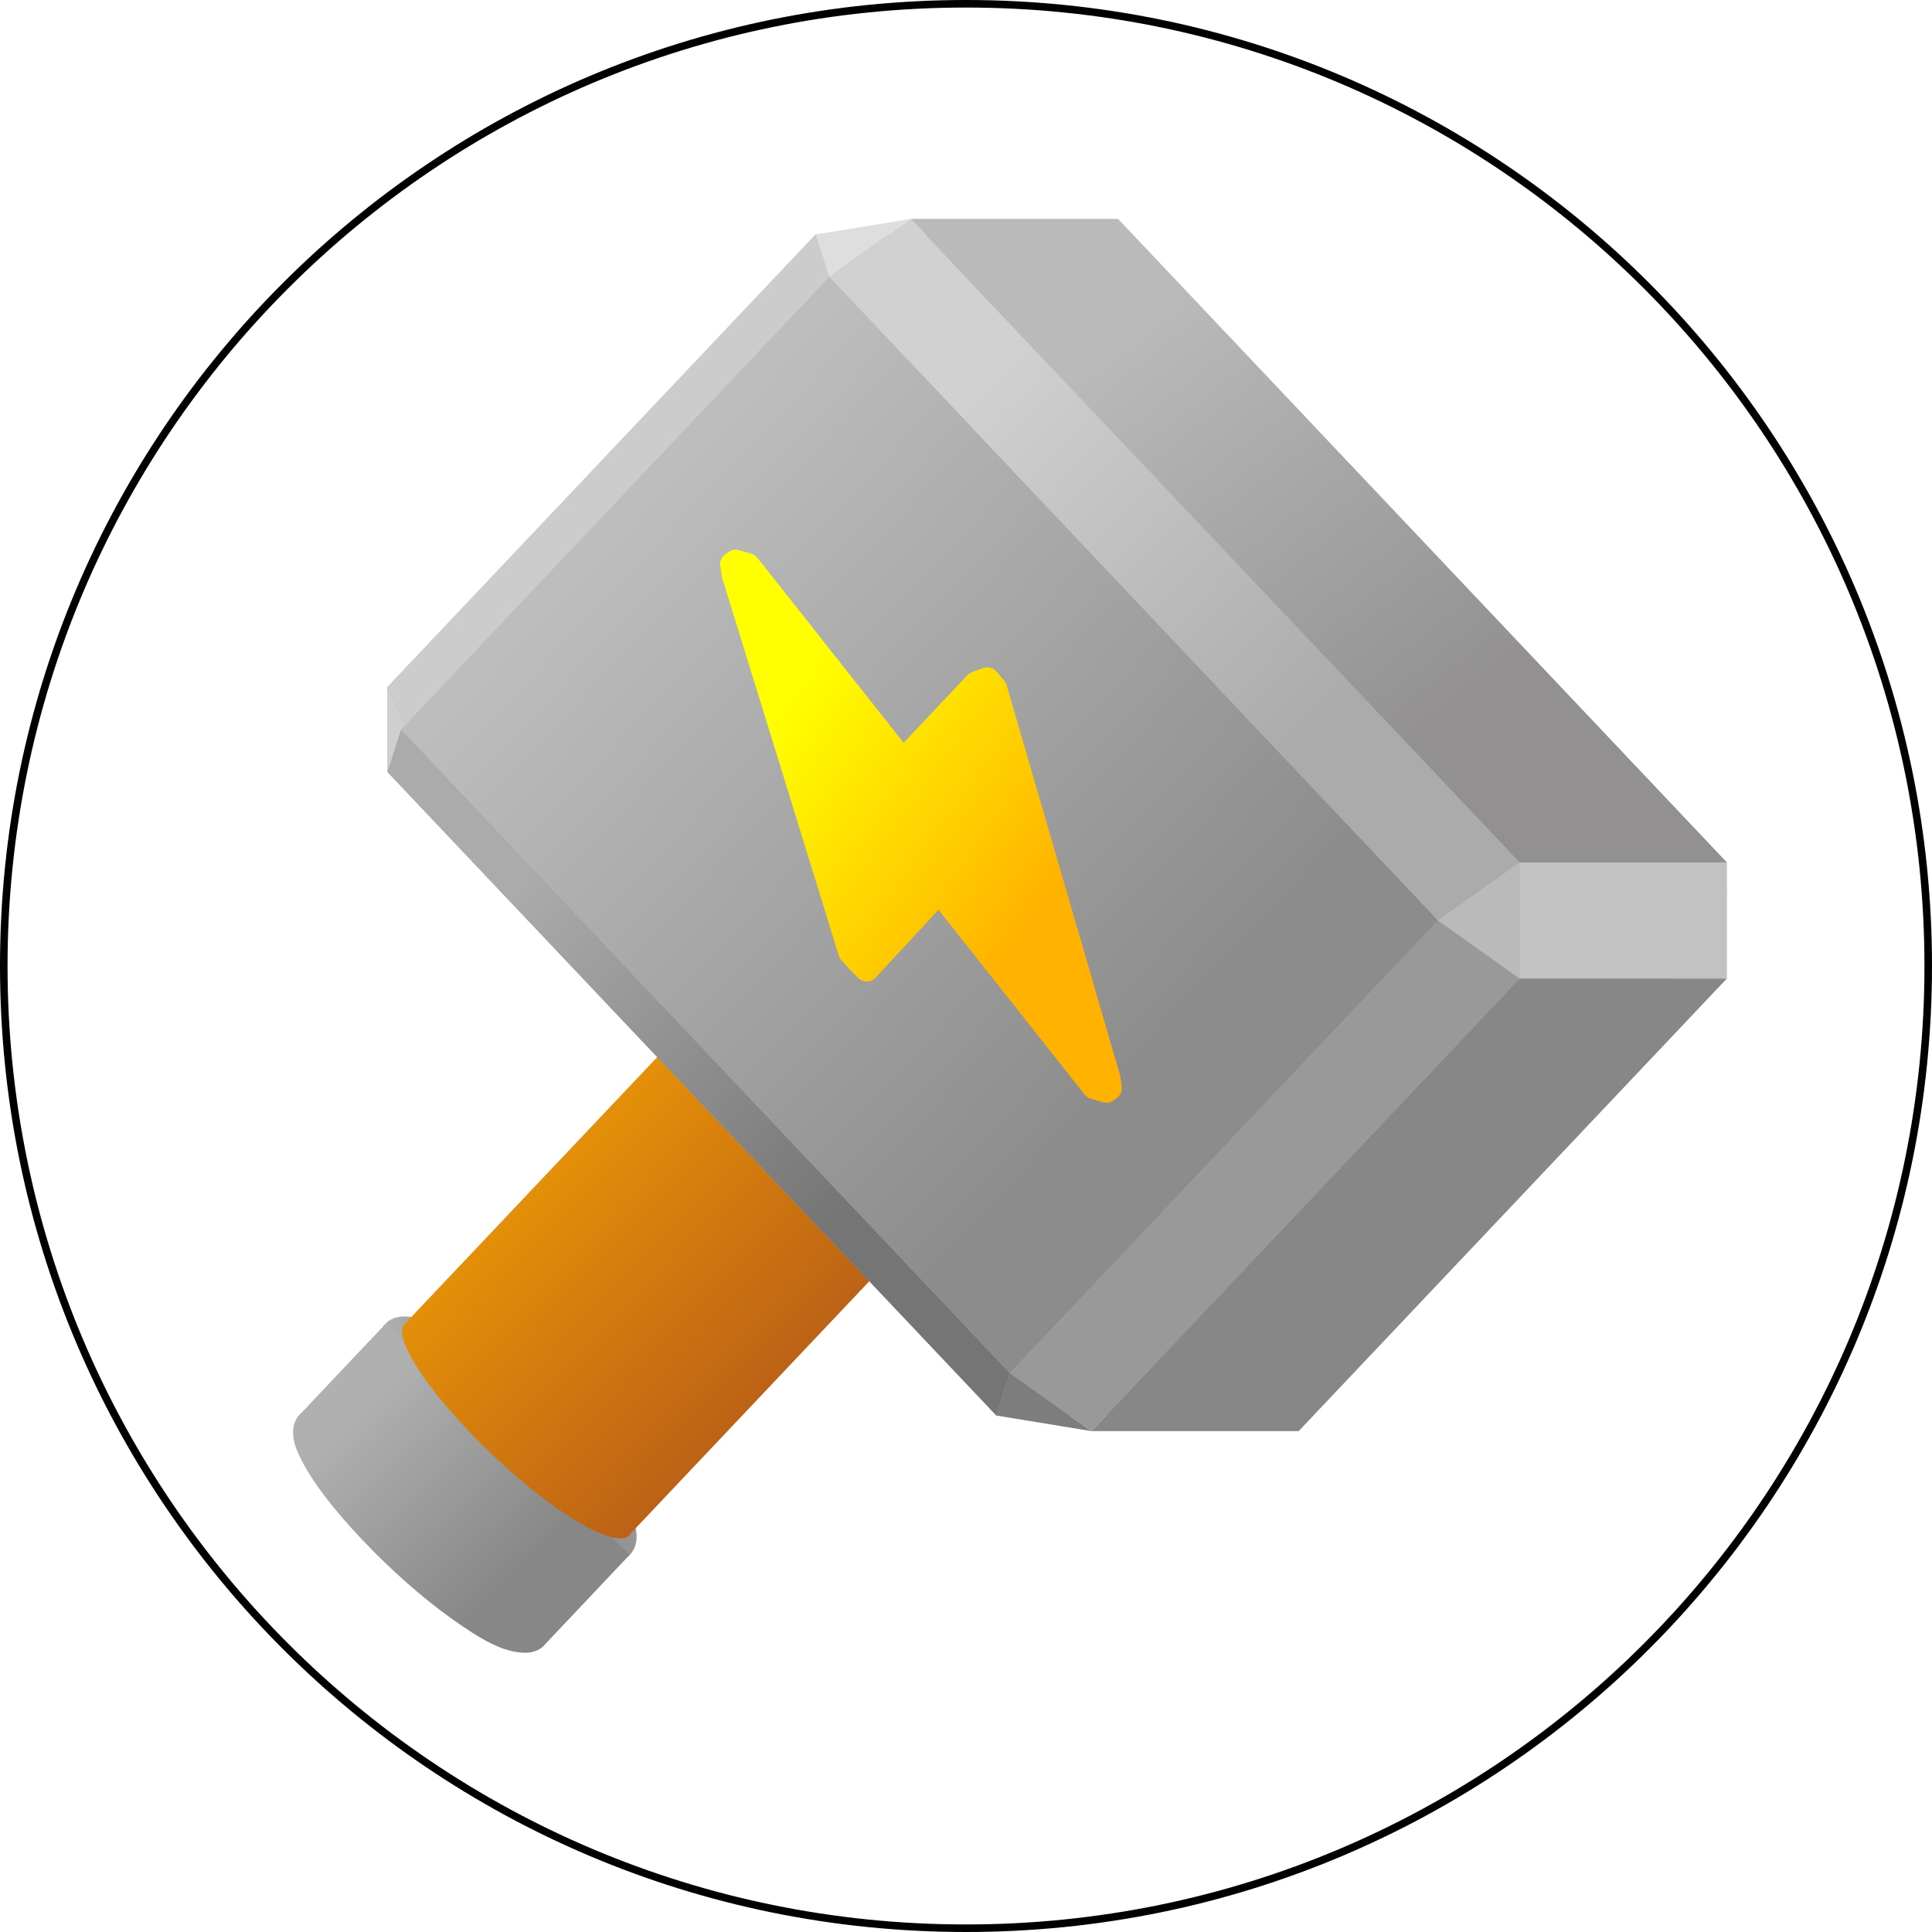
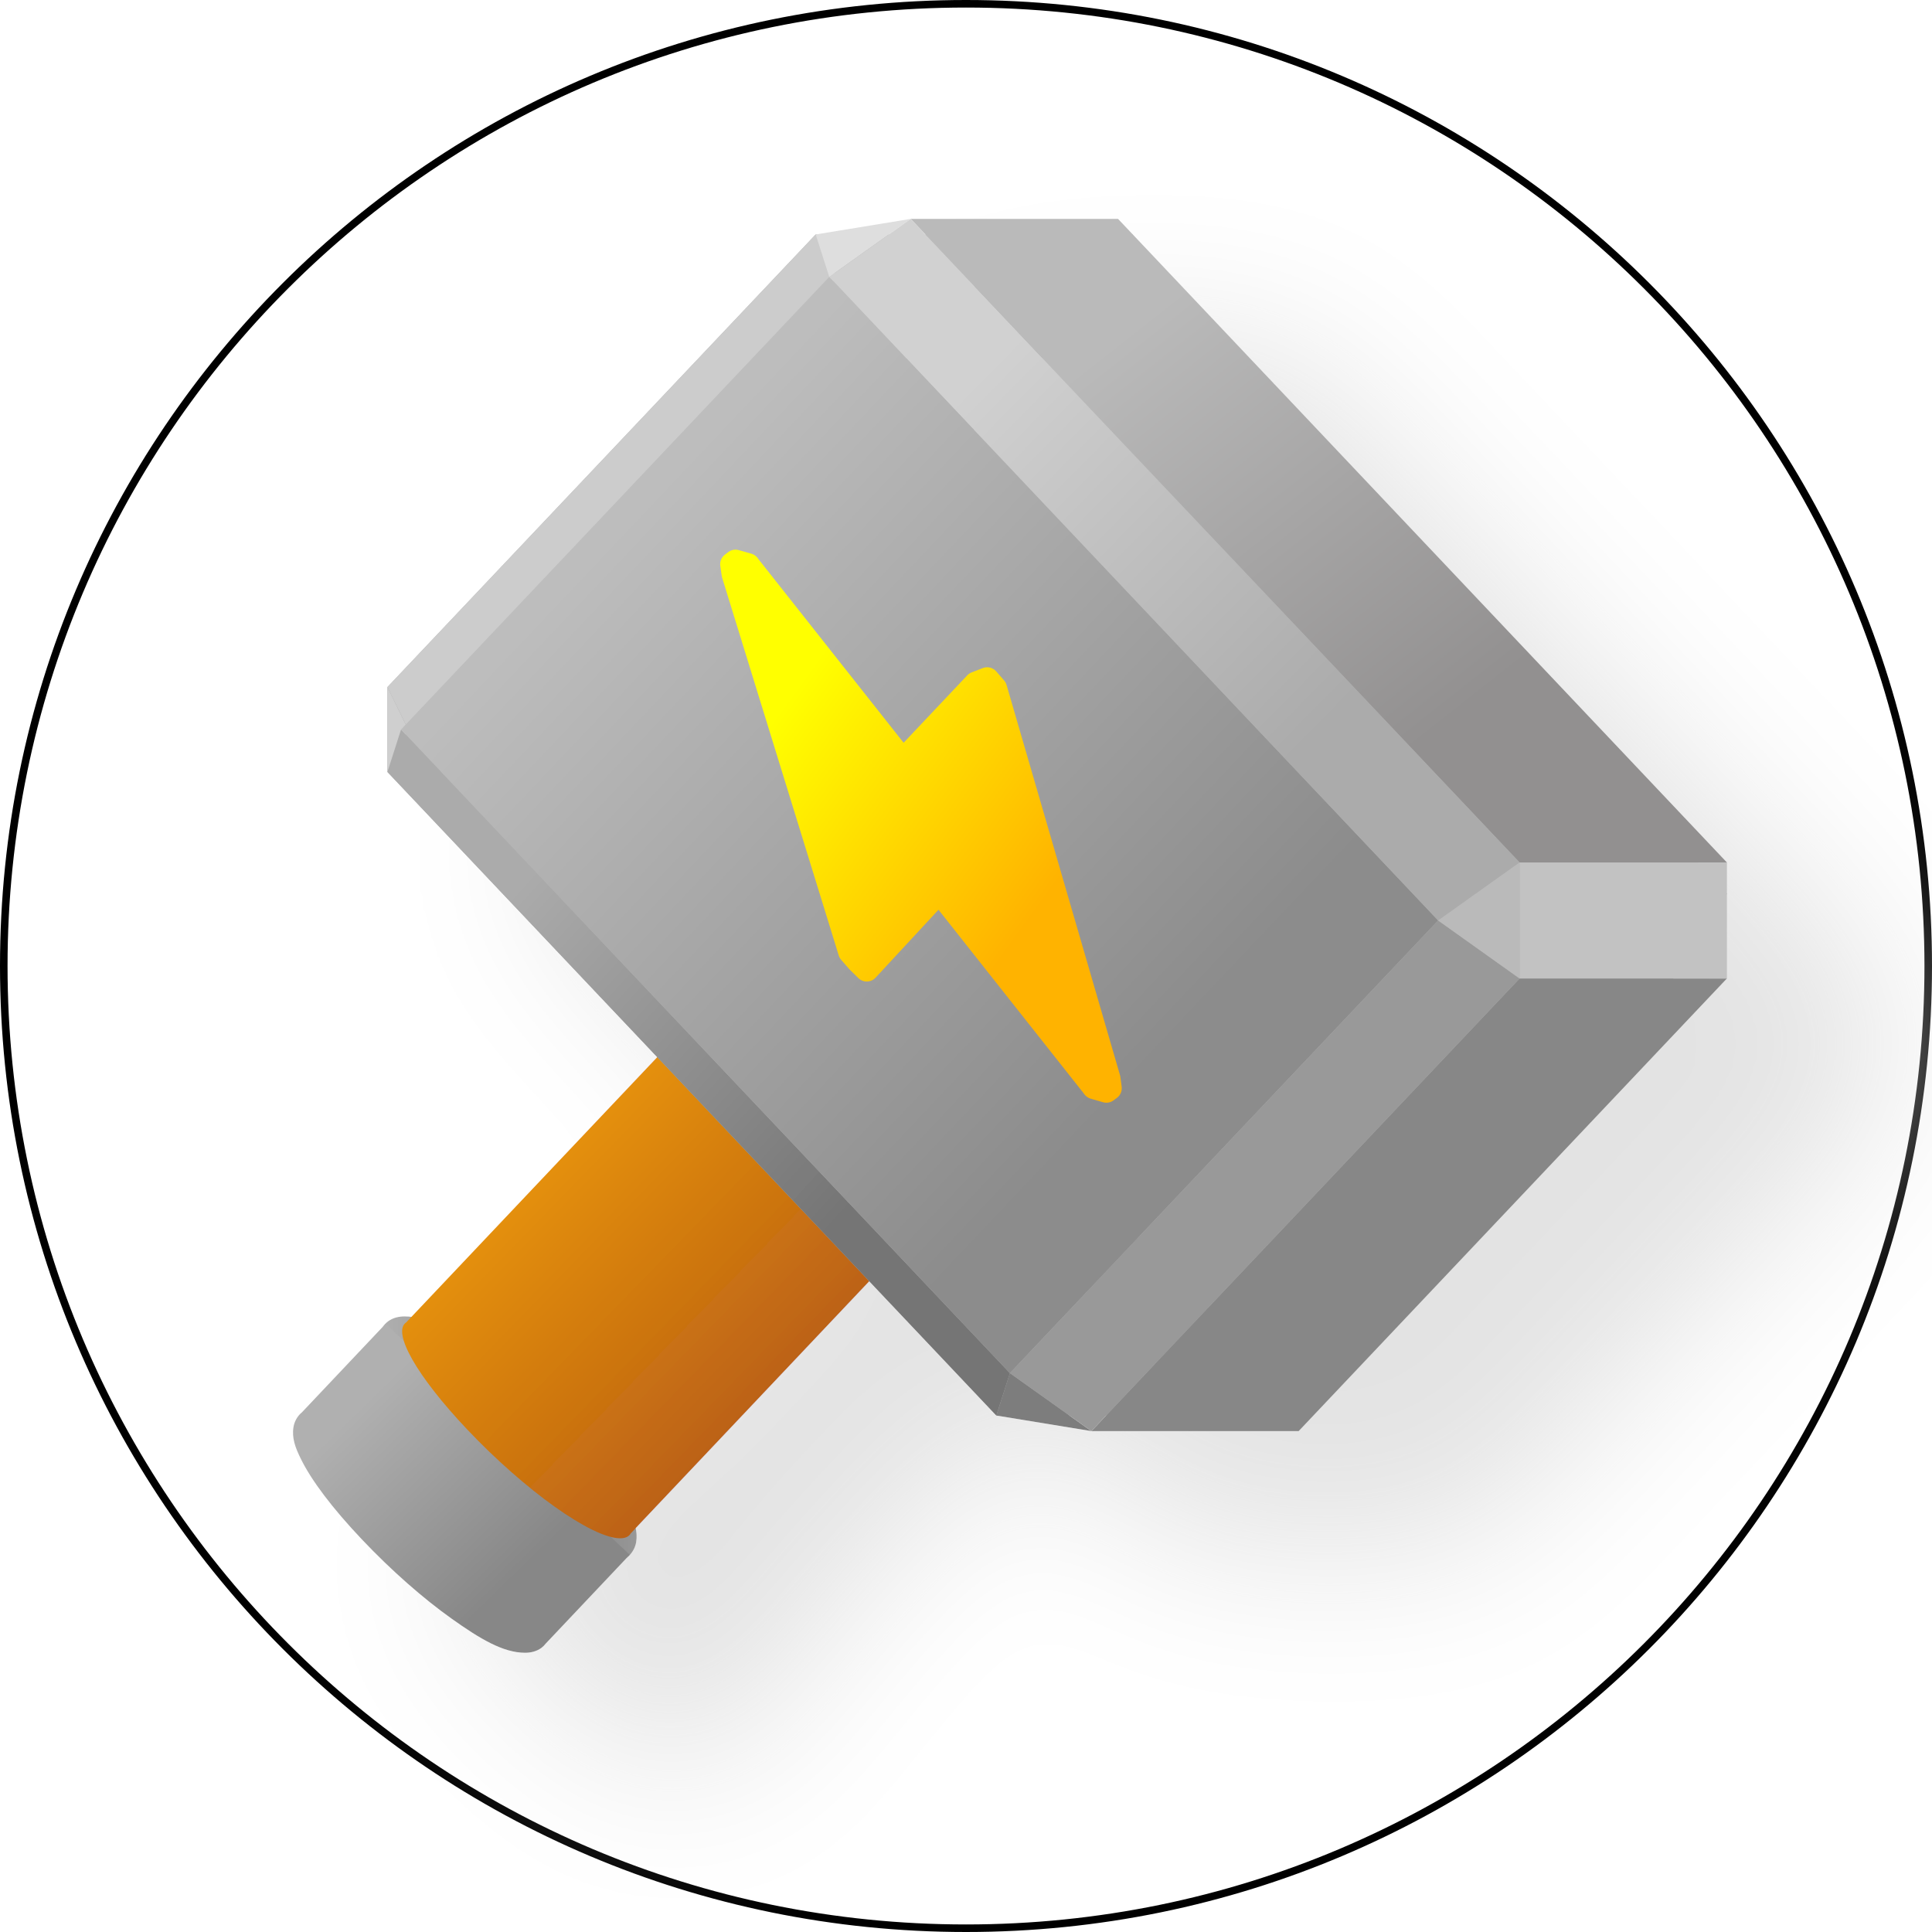
<svg xmlns="http://www.w3.org/2000/svg" class="hammer" width="512" height="512" version="1.1" viewBox="-50 -50 512 512">
  <defs>
+     <filter id="shadow" width="300%" height="300%" x="-1" y="-1">
+       <feDropShadow dx="4" dy="3" flood-color="#e3e3e3" flood-opacity="1" stdDeviation="2" />
+     </filter>
    <linearGradient id="linearGradient1919" x1="-47.726" x2="-41.278" y1="-15.874" y2="-15.874" gradientUnits="userSpaceOnUse">
      <stop stop-color="#b0b0b0" offset="0" />
      <stop stop-color="#848484" offset=".73" />
      <stop stop-color="#979797" offset="1" />
    </linearGradient>
    <linearGradient id="linearGradient347-5" x1="-15.266" x2="-7.127" y1="8.069" y2="16.208" gradientTransform="matrix(1.0128 0 0 .98737 -34.233 -26.728)" gradientUnits="userSpaceOnUse">
      <stop stop-color="#b0b0b0" offset=".22" />
      <stop stop-color="#878787" offset=".72" />
    </linearGradient>
    <linearGradient id="linearGradient357-9" x1="-13.018" x2="9.624" y1="-9.578" y2="13.064" gradientTransform="matrix(.98572 0 0 1.0145 -34.233 -26.728)" gradientUnits="userSpaceOnUse">
      <stop stop-color="#ffae00" offset=".22" />
      <stop stop-color="#ac501b" offset=".72" />
    </linearGradient>
    <linearGradient id="gradient-dynamic-7" x1="2.689" x2="20.805" y1="-25.244" y2="-7.128" gradientTransform="scale(1.1262 .88795)" gradientUnits="userSpaceOnUse">
      <stop stop-color="#bababa" offset=".22" />
      <stop stop-color="#929090" offset=".72" />
    </linearGradient>
    <linearGradient id="gradient-dynamic-11" x1="-10.551" x2="5.782" y1="-9.194" y2="7.139" gradientTransform="scale(.95257 1.0498)" gradientUnits="userSpaceOnUse">
      <stop stop-color="#ababab" offset=".22" />
      <stop stop-color="#757575" offset=".72" />
    </linearGradient>
    <linearGradient id="gradient-dynamic-8" x1="-9.984" x2="16.668" y1="-20.393" y2="6.259" gradientTransform="scale(.97266 1.0281)" gradientUnits="userSpaceOnUse">
      <stop stop-color="#bdbdbd" offset=".22" />
      <stop stop-color="#8c8c8c" offset=".72" />
    </linearGradient>
    <linearGradient id="gradient-dynamic-10" x1="1.001" x2="18.396" y1="-22.234" y2="-4.84" gradientTransform="scale(.99193 1.0081)" gradientUnits="userSpaceOnUse">
      <stop stop-color="#d1d1d1" offset=".22" />
      <stop stop-color="#ababab" offset=".72" />
    </linearGradient>
    <linearGradient id="linearGradient1665" x1="-2.034" x2="9.745" y1="-12.055" y2="-.275" gradientTransform="scale(.85209 1.1736)" gradientUnits="userSpaceOnUse">
      <stop stop-color="#ff0" offset=".22" />
      <stop stop-color="#ffb300" offset=".72" />
    </linearGradient>
  </defs>
  <rect x="-219.9" y="-209.25" width="856" height="848.21" ry="2.82" fill="#fff" stop-color="#000000" stroke-linecap="square" stroke-width="1.002" style="paint-order:markers fill stroke" />
  <circle cx="206" cy="206" r="255" fill="none" stop-color="#000000" stroke="#000" stroke-linecap="square" stroke-width="2" style="paint-order:markers fill stroke" />
-   <g transform="matrix(10.913 0 0 10.913 550.44 547.3)" stroke-width=".092">
+   <g transform="matrix(10.913 0 0 10.913 550.44 547.3)" stroke-width=".092" filter="url(#shadow)">
    <g transform="matrix(.97155 0 0 .97155 -1.3631 -1.4061)" stroke-width=".094">
      <g transform="translate(1.9617 -3.039)">
        <path d="m-44.502-15.874-2.141 2.263" color="#000000" stroke-width=".792" style="-inkscape-stroke:none" />
        <path d="m-47.076-18.945c-0.137 0-0.285 0.028-0.412 0.121-0.127 0.093-0.205 0.246-0.227 0.383-0.044 0.274 0.046 0.51 0.18 0.785 0.268 0.55 0.792 1.242 1.531 2.023 0.74 0.781 1.534 1.473 2.244 1.978 0.71 0.505 1.285 0.852 1.834 0.852 0.137 0 0.283-0.028 0.41-0.121 0.127-0.093 0.205-0.246 0.227-0.383 0.043-0.274-0.045-0.51-0.18-0.785-0.268-0.55-0.792-1.242-1.531-2.023-0.74-0.781-1.534-1.473-2.244-1.978s-1.283-0.852-1.832-0.852zm0.096 0.748c0.198 0.031 0.711 0.233 1.33 0.674 0.664 0.473 1.431 1.141 2.141 1.891 0.709 0.75 1.201 1.419 1.41 1.848 0.066 0.135 0.063 0.169 0.076 0.232-0.199-0.032-0.712-0.232-1.33-0.672-0.664-0.473-1.431-1.141-2.141-1.891-0.709-0.75-1.201-1.419-1.41-1.848-0.067-0.137-0.063-0.171-0.076-0.234z" color="#000000" fill="url(#linearGradient1919)" stroke-linecap="round" stroke-linejoin="round" stroke-width=".094" style="-inkscape-stroke:none" />
        <path d="m-47.552-18.761-2.092 2.213c-0.117 0.094-0.19 0.238-0.211 0.369-0.043 0.274 0.045 0.51 0.18 0.785 0.268 0.55 0.792 1.242 1.531 2.023 0.74 0.781 1.532 1.475 2.242 1.98 0.71 0.505 1.287 0.852 1.836 0.852 0.137 0 0.283-0.03 0.41-0.123 0.04-0.03 0.075-0.066 0.105-0.105l2.1-2.221z" color="#000000" fill="url(#linearGradient347-5)" stroke-width=".008" style="-inkscape-stroke:none" />
        <path d="m-30.339-36.445-16.697 17.648c-0.359 0.236 0.242 1.323 1.522 2.676 1.449 1.531 3.122 2.721 3.824 2.721 0.131 0 0.218-0.041 0.262-0.119l16.684-17.635z" color="#000000" fill="url(#linearGradient357-9)" stroke-width=".008" style="-inkscape-stroke:none" />
      </g>
      <g transform="translate(-35.494 -27.002)" stroke-linecap="round" stroke-linejoin="round">
        <g stroke-width=".008">
          <path d="m-4.868-10.713 0.368 2.511 1.668-1.061z" fill="#7d7d7d" />
          <path d="m5.836-22.026-10.704 11.313 2.036 1.45 10.703-11.314z" fill="#999" />
          <path d="m12.019 6.435-2.035 1.449-15.22-16.086 2.036-1.45z" fill="#a6a6a6" />
          <path d="m23.091-4.49-10.704 11.314-15.219-16.087 10.703-11.314z" fill="#b0b0b0" />
          <path d="m5.836-22.026h2.743l-0.708 1.449z" fill="#bababa" />
          <path d="m7.843-22.026-0.518 1.06 15.588 16.476 0.517-1.061z" fill="#a6a6a6" />
          <path d="m-10.051-10.713h5.183v2.122h-5.183z" fill="#a6a6a6" />
          <path d="m-10.051-10.713h5.183l10.704-11.313h-5.183z" fill="#b0b0b0" />
          <path d="m10.352 7.495h-5.183l-15.22-16.086h5.183z" fill="#b0b0b0" />
          <path d="m0.653-22.026h7.926-5.183z" fill="#c2c2c2" />
          <path d="m23.43-6.329h-5.183l-15.219-16.086h5.183z" fill="url(#gradient-dynamic-7)" />
          <path d="m12.726 7.884h-5.182l10.703-11.313h5.183z" fill="#878787" />
          <path d="m-10.051-10.713v2.122l0.518-1.061z" fill="#cfcfcf" />
          <path d="m23.43-3.429h-5.183v-2.9h5.183z" fill="#c2c2c2" />
          <path d="m0.653-22.026-10.704 11.313 0.518 1.061 10.704-11.314z" fill="#ccc" />
          <path d="m-9.711-9.652-0.34 1.061 15.22 16.086 0.339-1.06z" fill="url(#gradient-dynamic-11)" />
          <path d="m0.653-22.026 2.375-0.389-2.035 1.449z" fill="#dedede" />
          <path d="m7.544 7.884-2.375-0.389 0.339-1.06z" fill="#7d7d7d" />
          <path d="m0.993-20.966-10.704 11.314 15.219 16.087 10.704-11.314z" fill="url(#gradient-dynamic-8)" />
        </g>
        <g fill="url(#linearGradient1665)">
          <path d="m4.657-10.799-1.827 1.937-3.8-4.806-1e-3 1e-3 -0.069-0.091-0.309-0.089-0.084 0.063 0.034 0.247 2.917 9.447 0.198 0.227 0.215 0.21 1.81-1.954 3.801 4.805v-2e-3l0.069 0.092 0.309 0.089 0.084-0.063-0.034-0.247-2.834-9.748-0.198-0.227z" color="#000000" stroke-width=".057" style="-inkscape-stroke:none" />
          <path d="m-1.266-14.135a0.3 0.3 0 0 0-0.264 0.047l-0.084 0.064a0.3 0.3 0 0 0-0.117 0.281l0.035 0.246a0.3 0.3 0 0 0 0.01 0.047l2.916 9.447a0.3 0.3 0 0 0 0.061 0.109l0.199 0.227a0.3 0.3 0 0 0 0.016 0.018l0.215 0.211a0.3 0.3 0 0 0 0.43-0.012l1.572-1.697 3.584 4.531a0.3 0.3 0 0 0 0.002 0l0.062 0.084a0.3 0.3 0 0 0 0.156 0.107l0.311 0.09a0.3 0.3 0 0 0 0.262-0.049l0.084-0.062a0.3 0.3 0 0 0 0.117-0.281l-0.033-0.248a0.3 0.3 0 0 0-0.01-0.043l-2.834-9.748a0.3 0.3 0 0 0-0.062-0.113l-0.197-0.227a0.3 0.3 0 0 0-0.334-0.082l-0.281 0.109a0.3 0.3 0 0 0-0.109 0.074l-1.59 1.684-3.584-4.533a0.3 0.3 0 0 0-0.004-2e-3l-0.062-0.084a0.3 0.3 0 0 0-0.156-0.107zm0.285 0.936 3.574 4.523a0.3 0.3 0 0 0 0.455 0.02l1.779-1.889 0.021-0.008 0.018 0.02 2.695 9.273-3.586-4.533a0.3 0.3 0 0 0-0.455-0.018l-1.602 1.727-0.135-0.156z" color="#000000" stroke-width=".094" style="-inkscape-stroke:none" />
        </g>
        <g stroke-width=".008">
          <path d="m18.247-6.329-2.035 1.45-15.219-16.087 2.035-1.449z" fill="url(#gradient-dynamic-10)" />
          <path d="m18.247-3.429-10.703 11.313-2.036-1.449 10.704-11.314z" fill="#999" />
          <path d="m18.247-3.429v-2.9l-2.035 1.45z" fill="#bababa" />
        </g>
      </g>
    </g>
  </g>
</svg>
